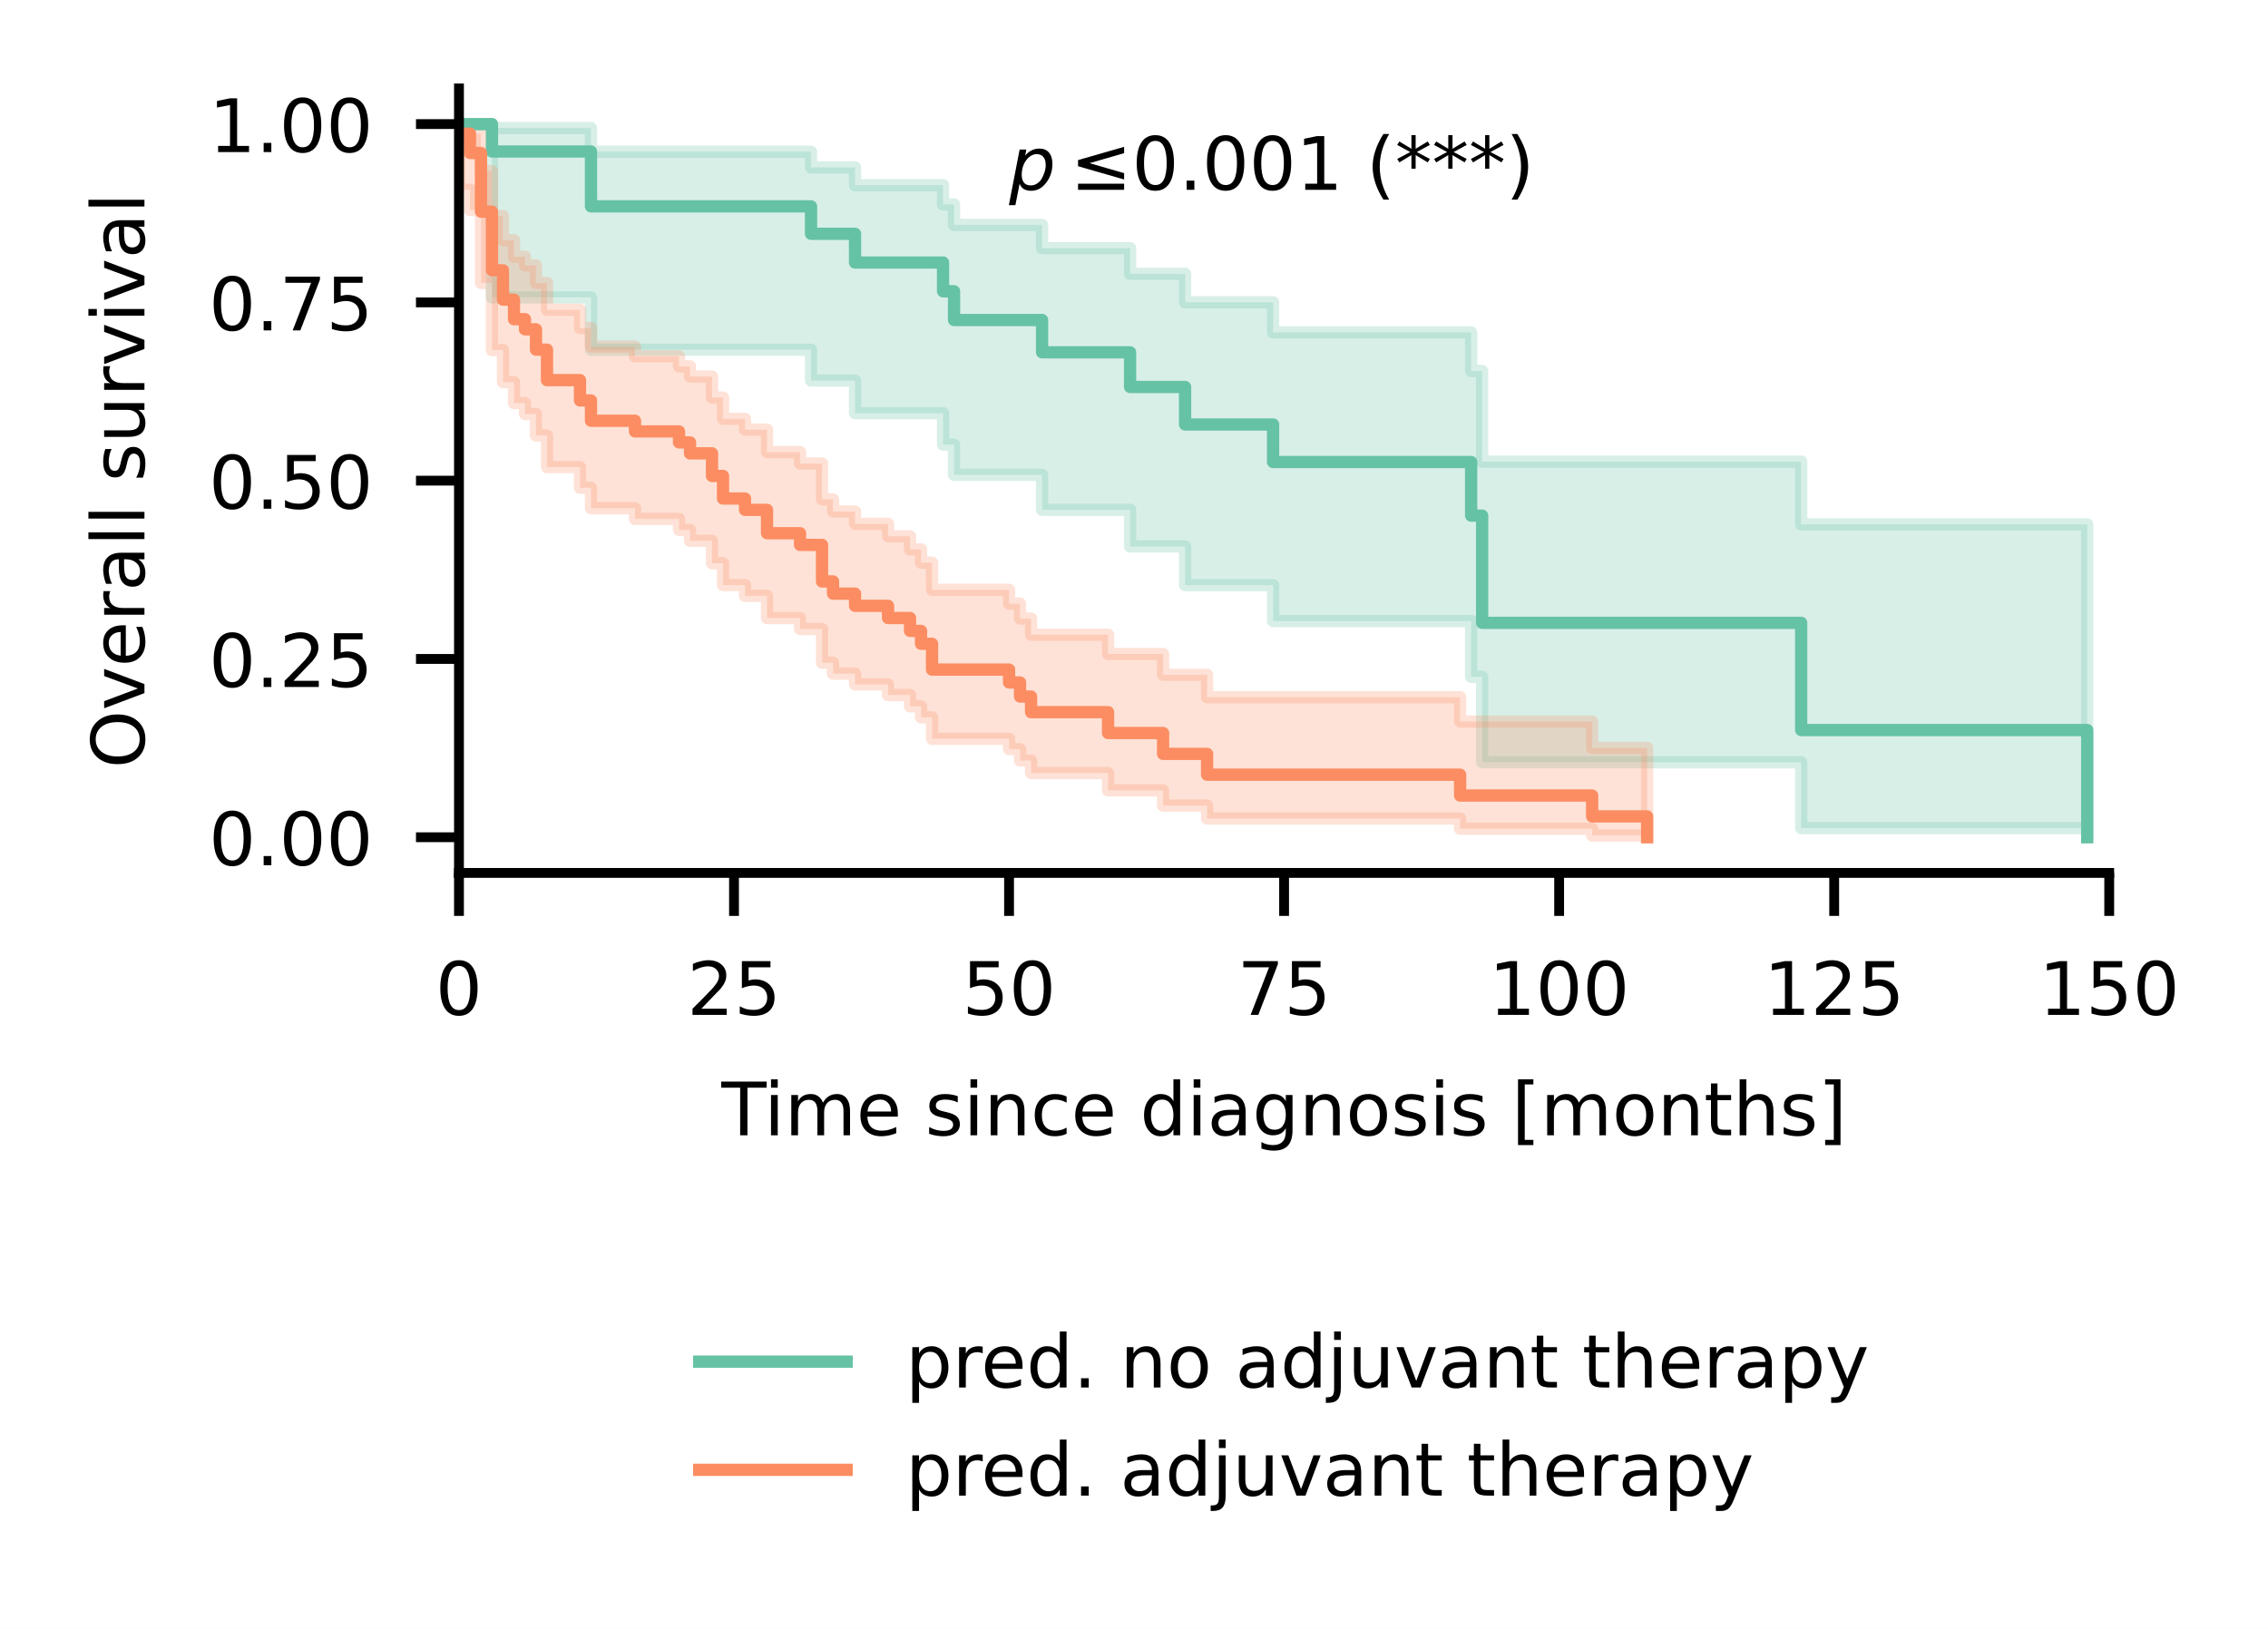
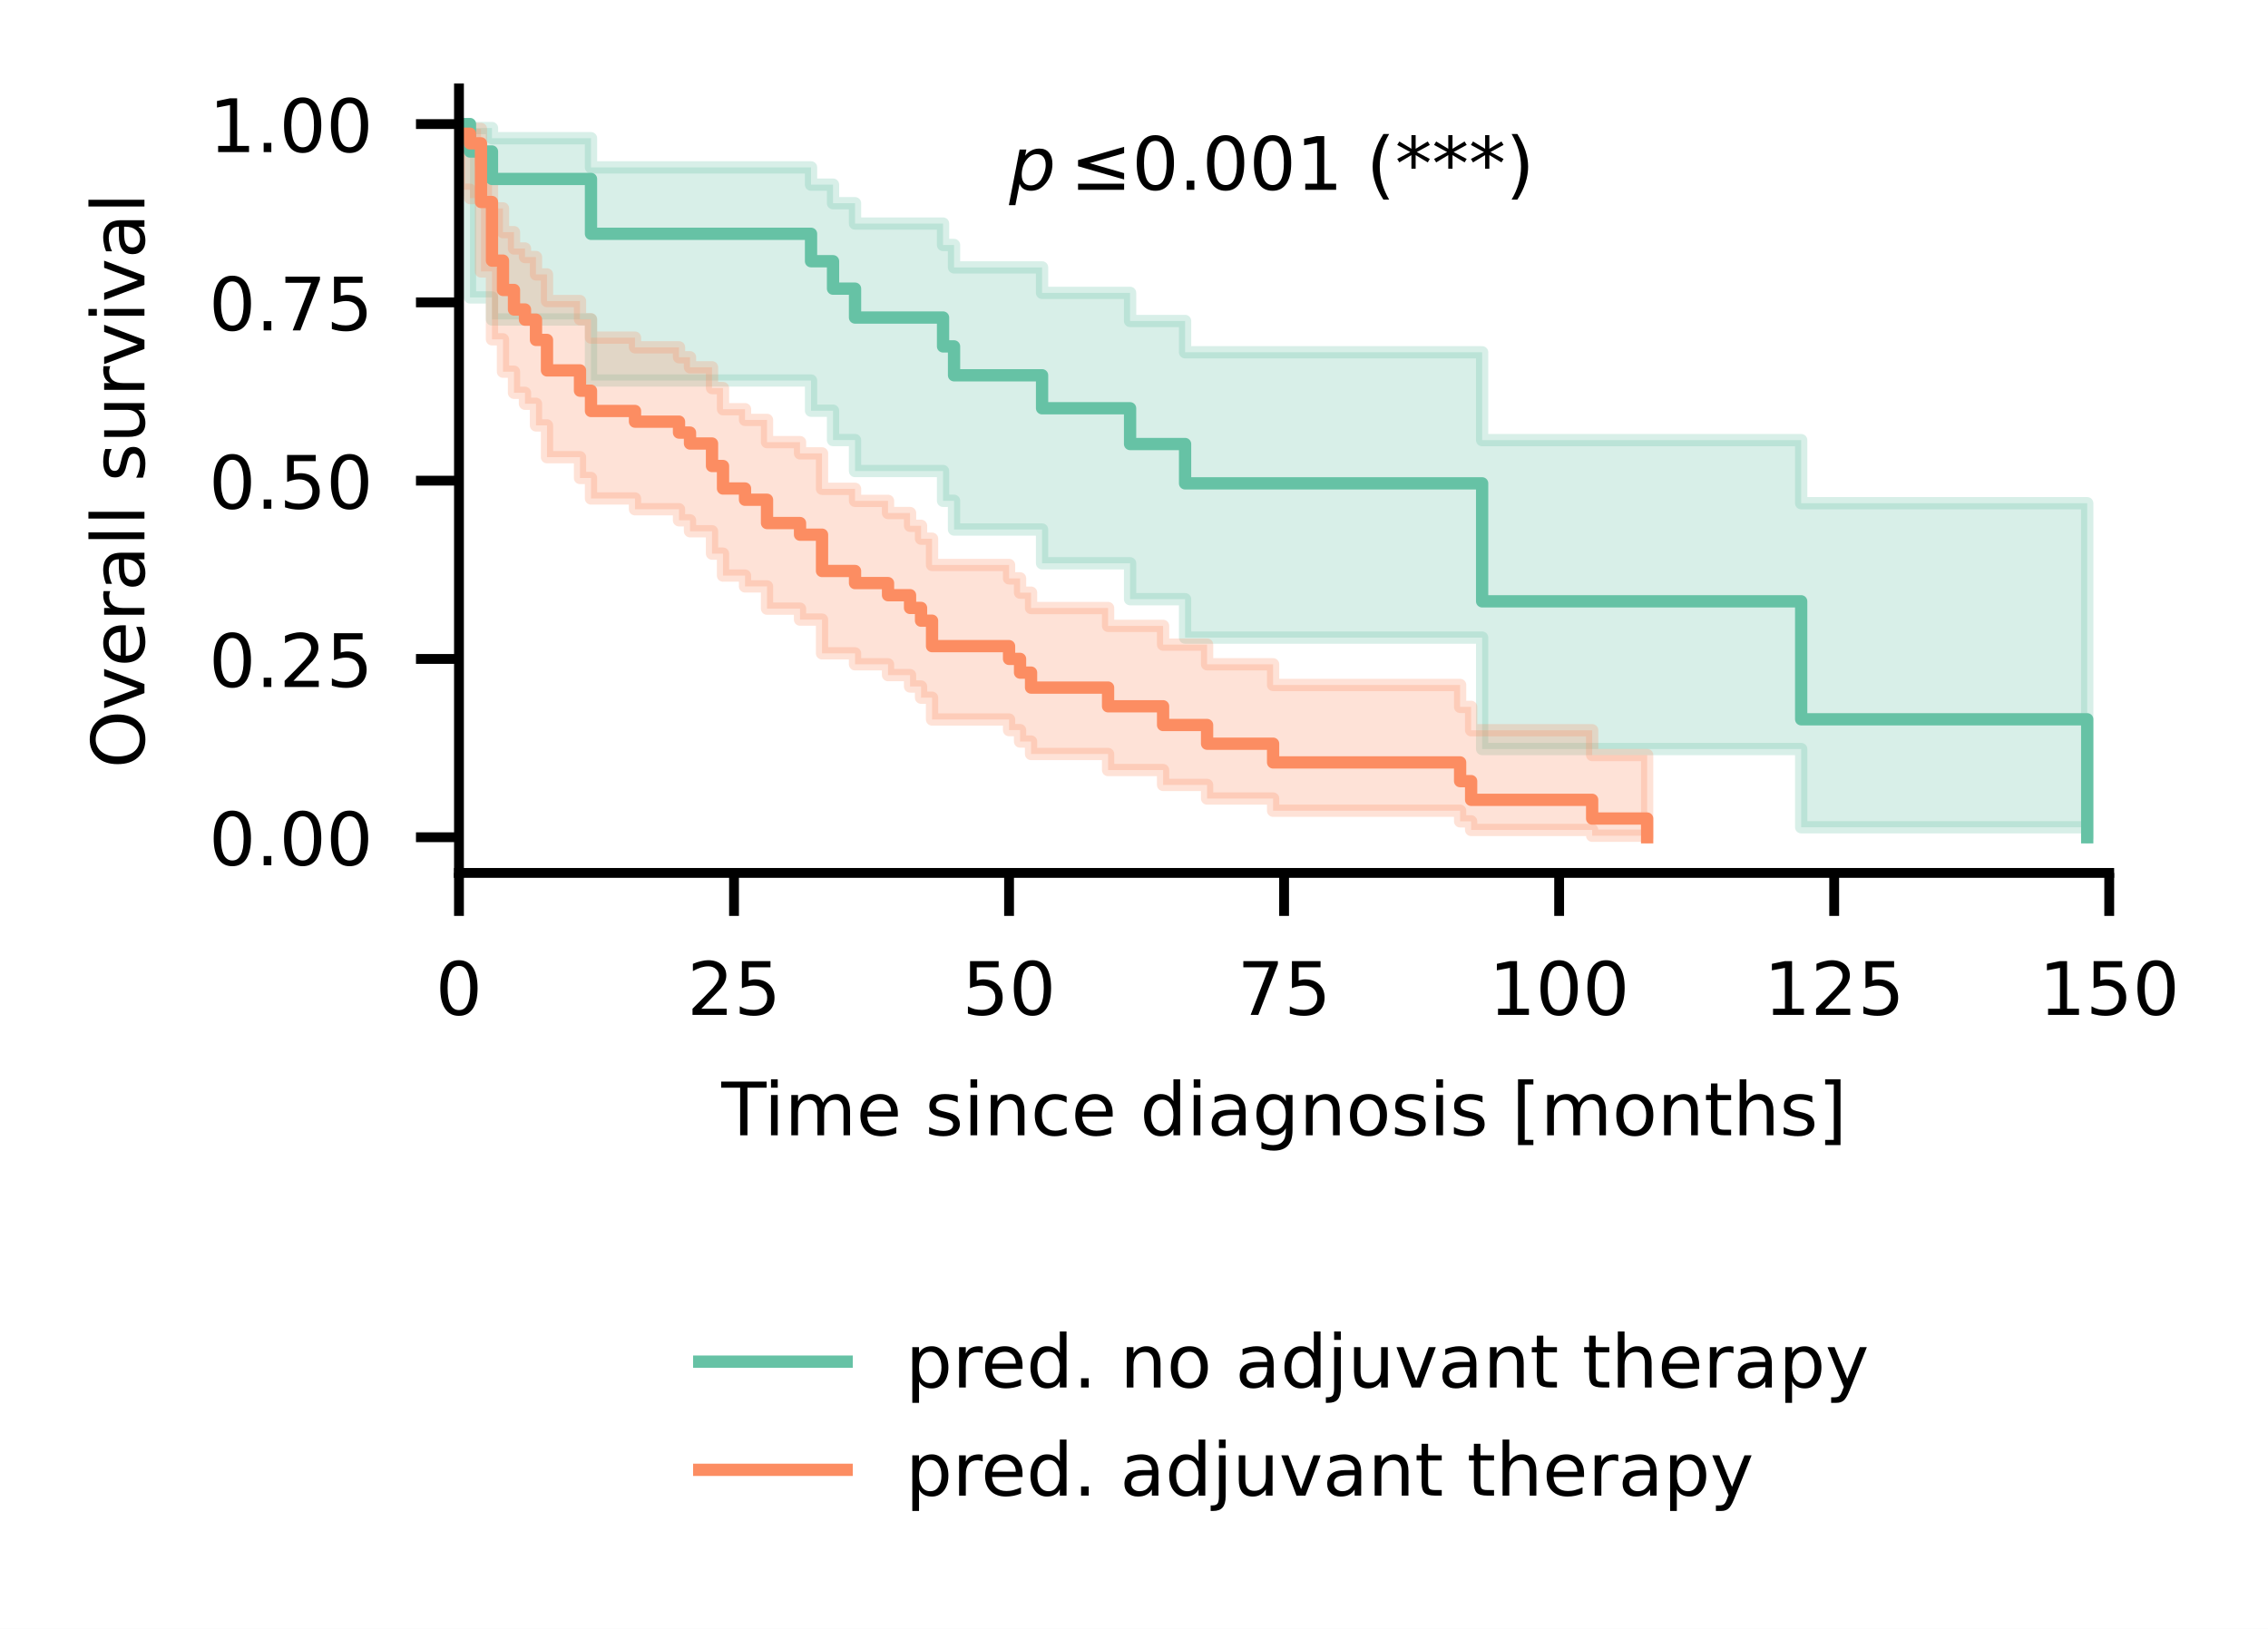
<svg xmlns="http://www.w3.org/2000/svg" xmlns:xlink="http://www.w3.org/1999/xlink" width="184.643pt" height="132.634pt" viewBox="0 0 184.643 132.634" version="1.1">
  <defs>
    <style type="text/css">*{stroke-linejoin: round; stroke-linecap: butt}</style>
  </defs>
  <g id="figure_1">
    <g id="patch_1">
      <path d="M 0 132.634  L 184.643 132.634  L 184.643 0  L 0 0  z " style="fill: #ffffff" />
    </g>
    <g id="axes_1">
      <g id="patch_2">
        <path d="M 37.366 71.08  L 171.716 71.08  L 171.716 7.2  L 37.366 7.2  z " style="fill: #ffffff" />
      </g>
      <g id="PolyCollection_1">
        <defs>
-           <path id="m05649c7b66" d="M 37.366 -122.53  L 37.366 -122.53  L 40.053 -122.53  L 40.053 -108.415  L 48.114 -108.415  L 48.114 -104.155  L 66.028 -104.155  L 66.028 -101.649  L 68.715 -101.649  L 68.715 -101.649  L 69.61 -101.649  L 69.61 -98.985  L 76.776 -98.985  L 76.776 -96.429  L 77.671 -96.429  L 77.671 -93.967  L 79.463 -93.967  L 79.463 -93.967  L 84.837 -93.967  L 84.837 -91.119  L 91.106 -91.119  L 91.106 -91.119  L 92.002 -91.119  L 92.002 -88.134  L 92.898 -88.134  L 92.898 -88.134  L 96.48 -88.134  L 96.48 -84.983  L 103.646 -84.983  L 103.646 -82.06  L 104.541 -82.06  L 104.541 -82.06  L 105.437 -82.06  L 105.437 -82.06  L 106.333 -82.06  L 106.333 -82.06  L 119.768 -82.06  L 119.768 -77.52  L 120.663 -77.52  L 120.663 -70.563  L 125.142 -70.563  L 125.142 -70.563  L 127.829 -70.563  L 127.829 -70.563  L 146.638 -70.563  L 146.638 -65.201  L 169.925 -65.201  L 169.925 -64.457  L 169.925 -64.457  L 169.925 -64.457  L 169.925 -89.934  L 146.638 -89.934  L 146.638 -95.043  L 127.829 -95.043  L 127.829 -95.043  L 125.142 -95.043  L 125.142 -95.043  L 120.663 -95.043  L 120.663 -102.422  L 119.768 -102.422  L 119.768 -105.566  L 106.333 -105.566  L 106.333 -105.566  L 105.437 -105.566  L 105.437 -105.566  L 104.541 -105.566  L 104.541 -105.566  L 103.646 -105.566  L 103.646 -108.018  L 96.48 -108.018  L 96.48 -110.336  L 92.898 -110.336  L 92.898 -110.336  L 92.002 -110.336  L 92.002 -112.426  L 91.106 -112.426  L 91.106 -112.426  L 84.837 -112.426  L 84.837 -114.321  L 79.463 -114.321  L 79.463 -114.321  L 77.671 -114.321  L 77.671 -115.986  L 76.776 -115.986  L 76.776 -117.553  L 69.61 -117.553  L 69.61 -119.005  L 68.715 -119.005  L 68.715 -119.005  L 66.028 -119.005  L 66.028 -120.28  L 48.114 -120.28  L 48.114 -122.21  L 40.053 -122.21  L 40.053 -122.53  L 37.366 -122.53  z " style="stroke: #66c2a5; stroke-opacity: 0.25" />
+           <path id="m0309ada815" d="M 37.366 -122.53  L 37.366 -122.53  L 38.262 -122.53  L 38.262 -108.415  L 40.053 -108.415  L 40.053 -106.62  L 48.114 -106.62  L 48.114 -101.649  L 66.028 -101.649  L 66.028 -99.191  L 67.819 -99.191  L 67.819 -96.799  L 68.715 -96.799  L 68.715 -96.799  L 69.61 -96.799  L 69.61 -94.279  L 76.776 -94.279  L 76.776 -91.855  L 77.671 -91.855  L 77.671 -89.516  L 79.463 -89.516  L 79.463 -89.516  L 84.837 -89.516  L 84.837 -86.766  L 91.106 -86.766  L 91.106 -86.766  L 92.002 -86.766  L 92.002 -83.844  L 92.898 -83.844  L 92.898 -83.844  L 96.48 -83.844  L 96.48 -80.714  L 104.541 -80.714  L 104.541 -80.714  L 105.437 -80.714  L 105.437 -80.714  L 106.333 -80.714  L 106.333 -80.714  L 120.663 -80.714  L 120.663 -71.641  L 125.142 -71.641  L 125.142 -71.641  L 127.829 -71.641  L 127.829 -71.641  L 146.638 -71.641  L 146.638 -65.271  L 169.925 -65.271  L 169.925 -64.457  L 169.925 -64.457  L 169.925 -64.457  L 169.925 -91.658  L 146.638 -91.658  L 146.638 -96.794  L 127.829 -96.794  L 127.829 -96.794  L 125.142 -96.794  L 125.142 -96.794  L 120.663 -96.794  L 120.663 -103.949  L 106.333 -103.949  L 106.333 -103.949  L 105.437 -103.949  L 105.437 -103.949  L 104.541 -103.949  L 104.541 -103.949  L 96.48 -103.949  L 96.48 -106.498  L 92.898 -106.498  L 92.898 -106.498  L 92.002 -106.498  L 92.002 -108.785  L 91.106 -108.785  L 91.106 -108.785  L 84.837 -108.785  L 84.837 -110.86  L 79.463 -110.86  L 79.463 -110.86  L 77.671 -110.86  L 77.671 -112.684  L 76.776 -112.684  L 76.776 -114.429  L 69.61 -114.429  L 69.61 -116.087  L 68.715 -116.087  L 68.715 -116.087  L 67.819 -116.087  L 67.819 -117.598  L 66.028 -117.598  L 66.028 -119.005  L 48.114 -119.005  L 48.114 -121.38  L 40.053 -121.38  L 40.053 -122.21  L 38.262 -122.21  L 38.262 -122.53  L 37.366 -122.53  z " style="stroke: #66c2a5; stroke-opacity: 0.25" />
        </defs>
-         <g clip-path="url(#p539ca5c301)">
-           <use xlink:href="#m05649c7b66" x="0" y="132.634" style="fill: #66c2a5; fill-opacity: 0.25; stroke: #66c2a5; stroke-opacity: 0.25" />
+         <g clip-path="url(#p76ba835ddf)">
+           <use xlink:href="#m0309ada815" x="0" y="132.634" style="fill: #66c2a5; fill-opacity: 0.25; stroke: #66c2a5; stroke-opacity: 0.25" />
        </g>
      </g>
      <g id="PolyCollection_2">
        <defs>
-           <path id="maec0f43ffb" d="M 37.366 -122.419  L 37.366 -117.183  L 38.262 -117.183  L 38.262 -115.536  L 39.158 -115.536  L 39.158 -109.598  L 40.053 -109.598  L 40.053 -104.129  L 40.949 -104.129  L 40.949 -101.516  L 41.845 -101.516  L 41.845 -99.809  L 42.74 -99.809  L 42.74 -98.922  L 43.636 -98.922  L 43.636 -97.171  L 44.532 -97.171  L 44.532 -94.598  L 47.219 -94.598  L 47.219 -92.914  L 48.114 -92.914  L 48.114 -91.254  L 49.906 -91.254  L 49.906 -91.254  L 51.697 -91.254  L 51.697 -90.38  L 53.488 -90.38  L 53.488 -90.38  L 55.28 -90.38  L 55.28 -89.483  L 56.175 -89.483  L 56.175 -88.594  L 57.071 -88.594  L 57.071 -88.594  L 57.967 -88.594  L 57.967 -86.776  L 58.862 -86.776  L 58.862 -84.993  L 60.654 -84.993  L 60.654 -84.114  L 61.549 -84.114  L 61.549 -84.114  L 62.445 -84.114  L 62.445 -82.305  L 65.132 -82.305  L 65.132 -81.415  L 66.923 -81.415  L 66.923 -78.671  L 67.819 -78.671  L 67.819 -77.781  L 69.61 -77.781  L 69.61 -76.903  L 72.297 -76.903  L 72.297 -76.038  L 73.193 -76.038  L 73.193 -76.038  L 74.089 -76.038  L 74.089 -75.121  L 74.984 -75.121  L 74.984 -74.221  L 75.88 -74.221  L 75.88 -72.475  L 82.15 -72.475  L 82.15 -71.63  L 83.045 -71.63  L 83.045 -70.708  L 83.941 -70.708  L 83.941 -69.687  L 90.211 -69.687  L 90.211 -68.275  L 94.689 -68.275  L 94.689 -67.036  L 98.272 -67.036  L 98.272 -65.983  L 118.872 -65.983  L 118.872 -65.148  L 129.62 -65.148  L 129.62 -64.6  L 134.098 -64.6  L 134.098 -64.457  L 134.098 -64.457  L 134.098 -64.457  L 134.098 -71.734  L 129.62 -71.734  L 129.62 -73.876  L 118.872 -73.876  L 118.872 -75.86  L 98.272 -75.86  L 98.272 -77.688  L 94.689 -77.688  L 94.689 -79.381  L 90.211 -79.381  L 90.211 -80.948  L 83.941 -80.948  L 83.941 -82.268  L 83.045 -82.268  L 83.045 -83.48  L 82.15 -83.48  L 82.15 -84.607  L 75.88 -84.607  L 75.88 -86.814  L 74.984 -86.814  L 74.984 -87.896  L 74.089 -87.896  L 74.089 -88.963  L 73.193 -88.963  L 73.193 -88.963  L 72.297 -88.963  L 72.297 -89.977  L 69.61 -89.977  L 69.61 -90.98  L 67.819 -90.98  L 67.819 -91.974  L 66.923 -91.974  L 66.923 -94.894  L 65.132 -94.894  L 65.132 -95.821  L 62.445 -95.821  L 62.445 -97.649  L 61.549 -97.649  L 61.549 -97.649  L 60.654 -97.649  L 60.654 -98.528  L 58.862 -98.528  L 58.862 -100.264  L 57.967 -100.264  L 57.967 -101.972  L 57.071 -101.972  L 57.071 -101.972  L 56.175 -101.972  L 56.175 -102.796  L 55.28 -102.796  L 55.28 -103.614  L 53.488 -103.614  L 53.488 -103.614  L 51.697 -103.614  L 51.697 -104.409  L 49.906 -104.409  L 49.906 -104.409  L 48.114 -104.409  L 48.114 -105.921  L 47.219 -105.921  L 47.219 -107.41  L 44.532 -107.41  L 44.532 -109.599  L 43.636 -109.599  L 43.636 -111.026  L 42.74 -111.026  L 42.74 -111.729  L 41.845 -111.729  L 41.845 -113.074  L 40.949 -113.074  L 40.949 -115.037  L 40.053 -115.037  L 40.053 -118.706  L 39.158 -118.706  L 39.158 -121.76  L 38.262 -121.76  L 38.262 -122.419  L 37.366 -122.419  z " style="stroke: #fc8d62; stroke-opacity: 0.25" />
+           <path id="m82fb8ddebc" d="M 37.366 -122.419  L 37.366 -117.183  L 38.262 -117.183  L 38.262 -116.504  L 39.158 -116.504  L 39.158 -110.531  L 40.053 -110.531  L 40.053 -105.003  L 40.949 -105.003  L 40.949 -102.368  L 41.845 -102.368  L 41.845 -100.648  L 42.74 -100.648  L 42.74 -99.756  L 43.636 -99.756  L 43.636 -97.994  L 44.532 -97.994  L 44.532 -95.406  L 47.219 -95.406  L 47.219 -93.713  L 48.114 -93.713  L 48.114 -92.044  L 49.906 -92.044  L 49.906 -92.044  L 51.697 -92.044  L 51.697 -91.167  L 53.488 -91.167  L 53.488 -91.167  L 55.28 -91.167  L 55.28 -90.267  L 56.175 -90.267  L 56.175 -89.375  L 57.071 -89.375  L 57.071 -89.375  L 57.967 -89.375  L 57.967 -87.553  L 58.862 -87.553  L 58.862 -85.765  L 60.654 -85.765  L 60.654 -84.884  L 61.549 -84.884  L 61.549 -84.884  L 62.445 -84.884  L 62.445 -83.072  L 65.132 -83.072  L 65.132 -82.18  L 66.923 -82.18  L 66.923 -79.434  L 69.61 -79.434  L 69.61 -78.542  L 72.297 -78.542  L 72.297 -77.661  L 73.193 -77.661  L 73.193 -77.661  L 74.089 -77.661  L 74.089 -76.734  L 74.984 -76.734  L 74.984 -75.822  L 75.88 -75.822  L 75.88 -74.046  L 82.15 -74.046  L 82.15 -73.182  L 83.045 -73.182  L 83.045 -72.251  L 83.941 -72.251  L 83.941 -71.237  L 90.211 -71.237  L 90.211 -69.93  L 94.689 -69.93  L 94.689 -68.72  L 98.272 -68.72  L 98.272 -67.612  L 103.646 -67.612  L 103.646 -66.617  L 118.872 -66.617  L 118.872 -65.753  L 119.768 -65.753  L 119.768 -65.053  L 129.62 -65.053  L 129.62 -64.583  L 134.098 -64.583  L 134.098 -64.457  L 134.098 -64.457  L 134.098 -64.457  L 134.098 -71.151  L 129.62 -71.151  L 129.62 -73.171  L 119.768 -73.171  L 119.768 -75.073  L 118.872 -75.073  L 118.872 -76.857  L 103.646 -76.857  L 103.646 -78.542  L 98.272 -78.542  L 98.272 -80.144  L 94.689 -80.144  L 94.689 -81.669  L 90.211 -81.669  L 90.211 -83.124  L 83.941 -83.124  L 83.941 -84.375  L 83.045 -84.375  L 83.045 -85.538  L 82.15 -85.538  L 82.15 -86.629  L 75.88 -86.629  L 75.88 -88.769  L 74.984 -88.769  L 74.984 -89.82  L 74.089 -89.82  L 74.089 -90.859  L 73.193 -90.859  L 73.193 -90.859  L 72.297 -90.859  L 72.297 -91.849  L 69.61 -91.849  L 69.61 -92.83  L 66.923 -92.83  L 66.923 -95.716  L 65.132 -95.716  L 65.132 -96.633  L 62.445 -96.633  L 62.445 -98.442  L 61.549 -98.442  L 61.549 -98.442  L 60.654 -98.442  L 60.654 -99.313  L 58.862 -99.313  L 58.862 -101.033  L 57.967 -101.033  L 57.967 -102.725  L 57.071 -102.725  L 57.071 -102.725  L 56.175 -102.725  L 56.175 -103.543  L 55.28 -103.543  L 55.28 -104.353  L 53.488 -104.353  L 53.488 -104.353  L 51.697 -104.353  L 51.697 -105.141  L 49.906 -105.141  L 49.906 -105.141  L 48.114 -105.141  L 48.114 -106.642  L 47.219 -106.642  L 47.219 -108.119  L 44.532 -108.119  L 44.532 -110.289  L 43.636 -110.289  L 43.636 -111.703  L 42.74 -111.703  L 42.74 -112.399  L 41.845 -112.399  L 41.845 -113.73  L 40.949 -113.73  L 40.949 -115.668  L 40.053 -115.668  L 40.053 -119.267  L 39.158 -119.267  L 39.158 -122.134  L 38.262 -122.134  L 38.262 -122.419  L 37.366 -122.419  z " style="stroke: #fc8d62; stroke-opacity: 0.25" />
        </defs>
-         <g clip-path="url(#p539ca5c301)">
-           <use xlink:href="#maec0f43ffb" x="0" y="132.634" style="fill: #fc8d62; fill-opacity: 0.25; stroke: #fc8d62; stroke-opacity: 0.25" />
+         <g clip-path="url(#p76ba835ddf)">
+           <use xlink:href="#m82fb8ddebc" x="0" y="132.634" style="fill: #fc8d62; fill-opacity: 0.25; stroke: #fc8d62; stroke-opacity: 0.25" />
        </g>
      </g>
      <g id="matplotlib.axis_1">
        <g id="xtick_1">
          <g id="line2d_1">
            <defs>
-               <path id="m38947fc2c9" d="M 0 0  L 0 3.5  " style="stroke: #000000; stroke-width: 0.8" />
+               <path id="m93100d044c" d="M 0 0  L 0 3.5  " style="stroke: #000000; stroke-width: 0.8" />
            </defs>
            <g>
-               <use xlink:href="#m38947fc2c9" x="37.366" y="71.08" style="stroke: #000000; stroke-width: 0.8" />
+               <use xlink:href="#m93100d044c" x="37.366" y="71.08" style="stroke: #000000; stroke-width: 0.8" />
            </g>
          </g>
          <g id="text_1">
            <text style="font: 6px 'DejaVu Sans', 'Bitstream Vera Sans', 'Computer Modern Sans Serif', 'Lucida Grande', 'Verdana', 'Geneva', 'Lucid', 'Arial', 'Helvetica', 'Avant Garde', sans-serif; text-anchor: middle" x="37.366" y="82.639" transform="rotate(-0 37.36625 82.63906)">0</text>
          </g>
        </g>
        <g id="xtick_2">
          <g id="line2d_2">
            <g>
-               <use xlink:href="#m38947fc2c9" x="59.758" y="71.08" style="stroke: #000000; stroke-width: 0.8" />
+               <use xlink:href="#m93100d044c" x="59.758" y="71.08" style="stroke: #000000; stroke-width: 0.8" />
            </g>
          </g>
          <g id="text_2">
            <text style="font: 6px 'DejaVu Sans', 'Bitstream Vera Sans', 'Computer Modern Sans Serif', 'Lucida Grande', 'Verdana', 'Geneva', 'Lucid', 'Arial', 'Helvetica', 'Avant Garde', sans-serif; text-anchor: middle" x="59.758" y="82.639" transform="rotate(-0 59.75792 82.63906)">25</text>
          </g>
        </g>
        <g id="xtick_3">
          <g id="line2d_3">
            <g>
-               <use xlink:href="#m38947fc2c9" x="82.15" y="71.08" style="stroke: #000000; stroke-width: 0.8" />
+               <use xlink:href="#m93100d044c" x="82.15" y="71.08" style="stroke: #000000; stroke-width: 0.8" />
            </g>
          </g>
          <g id="text_3">
            <text style="font: 6px 'DejaVu Sans', 'Bitstream Vera Sans', 'Computer Modern Sans Serif', 'Lucida Grande', 'Verdana', 'Geneva', 'Lucid', 'Arial', 'Helvetica', 'Avant Garde', sans-serif; text-anchor: middle" x="82.15" y="82.639" transform="rotate(-0 82.14958 82.63906)">50</text>
          </g>
        </g>
        <g id="xtick_4">
          <g id="line2d_4">
            <g>
-               <use xlink:href="#m38947fc2c9" x="104.541" y="71.08" style="stroke: #000000; stroke-width: 0.8" />
+               <use xlink:href="#m93100d044c" x="104.541" y="71.08" style="stroke: #000000; stroke-width: 0.8" />
            </g>
          </g>
          <g id="text_4">
            <text style="font: 6px 'DejaVu Sans', 'Bitstream Vera Sans', 'Computer Modern Sans Serif', 'Lucida Grande', 'Verdana', 'Geneva', 'Lucid', 'Arial', 'Helvetica', 'Avant Garde', sans-serif; text-anchor: middle" x="104.541" y="82.639" transform="rotate(-0 104.5413 82.63906)">75</text>
          </g>
        </g>
        <g id="xtick_5">
          <g id="line2d_5">
            <g>
-               <use xlink:href="#m38947fc2c9" x="126.933" y="71.08" style="stroke: #000000; stroke-width: 0.8" />
+               <use xlink:href="#m93100d044c" x="126.933" y="71.08" style="stroke: #000000; stroke-width: 0.8" />
            </g>
          </g>
          <g id="text_5">
            <text style="font: 6px 'DejaVu Sans', 'Bitstream Vera Sans', 'Computer Modern Sans Serif', 'Lucida Grande', 'Verdana', 'Geneva', 'Lucid', 'Arial', 'Helvetica', 'Avant Garde', sans-serif; text-anchor: middle" x="126.933" y="82.639" transform="rotate(-0 126.9329 82.63906)">100</text>
          </g>
        </g>
        <g id="xtick_6">
          <g id="line2d_6">
            <g>
-               <use xlink:href="#m38947fc2c9" x="149.325" y="71.08" style="stroke: #000000; stroke-width: 0.8" />
+               <use xlink:href="#m93100d044c" x="149.325" y="71.08" style="stroke: #000000; stroke-width: 0.8" />
            </g>
          </g>
          <g id="text_6">
            <text style="font: 6px 'DejaVu Sans', 'Bitstream Vera Sans', 'Computer Modern Sans Serif', 'Lucida Grande', 'Verdana', 'Geneva', 'Lucid', 'Arial', 'Helvetica', 'Avant Garde', sans-serif; text-anchor: middle" x="149.325" y="82.639" transform="rotate(-0 149.3246 82.63906)">125</text>
          </g>
        </g>
        <g id="xtick_7">
          <g id="line2d_7">
            <g>
-               <use xlink:href="#m38947fc2c9" x="171.716" y="71.08" style="stroke: #000000; stroke-width: 0.8" />
+               <use xlink:href="#m93100d044c" x="171.716" y="71.08" style="stroke: #000000; stroke-width: 0.8" />
            </g>
          </g>
          <g id="text_7">
            <text style="font: 6px 'DejaVu Sans', 'Bitstream Vera Sans', 'Computer Modern Sans Serif', 'Lucida Grande', 'Verdana', 'Geneva', 'Lucid', 'Arial', 'Helvetica', 'Avant Garde', sans-serif; text-anchor: middle" x="171.716" y="82.639" transform="rotate(-0 171.7163 82.63906)">150</text>
          </g>
        </g>
        <g id="text_8">
          <text style="font: 6px 'DejaVu Sans', 'Bitstream Vera Sans', 'Computer Modern Sans Serif', 'Lucida Grande', 'Verdana', 'Geneva', 'Lucid', 'Arial', 'Helvetica', 'Avant Garde', sans-serif; text-anchor: middle" x="104.541" y="92.446" transform="rotate(-0 104.5413 92.44594)">Time since diagnosis [months]</text>
        </g>
      </g>
      <g id="matplotlib.axis_2">
        <g id="ytick_1">
          <g id="line2d_8">
            <defs>
-               <path id="ma4e5386d10" d="M 0 0  L -3.5 0  " style="stroke: #000000; stroke-width: 0.8" />
+               <path id="m34947904fa" d="M 0 0  L -3.5 0  " style="stroke: #000000; stroke-width: 0.8" />
            </defs>
            <g>
-               <use xlink:href="#ma4e5386d10" x="37.366" y="68.176" style="stroke: #000000; stroke-width: 0.8" />
+               <use xlink:href="#m34947904fa" x="37.366" y="68.176" style="stroke: #000000; stroke-width: 0.8" />
            </g>
          </g>
          <g id="text_9">
            <text style="font: 6px 'DejaVu Sans', 'Bitstream Vera Sans', 'Computer Modern Sans Serif', 'Lucida Grande', 'Verdana', 'Geneva', 'Lucid', 'Arial', 'Helvetica', 'Avant Garde', sans-serif; text-anchor: end" x="30.366" y="70.456" transform="rotate(-0 30.36625 70.45589)">0.00</text>
          </g>
        </g>
        <g id="ytick_2">
          <g id="line2d_9">
            <g>
-               <use xlink:href="#ma4e5386d10" x="37.366" y="53.658" style="stroke: #000000; stroke-width: 0.8" />
+               <use xlink:href="#m34947904fa" x="37.366" y="53.658" style="stroke: #000000; stroke-width: 0.8" />
            </g>
          </g>
          <g id="text_10">
            <text style="font: 6px 'DejaVu Sans', 'Bitstream Vera Sans', 'Computer Modern Sans Serif', 'Lucida Grande', 'Verdana', 'Geneva', 'Lucid', 'Arial', 'Helvetica', 'Avant Garde', sans-serif; text-anchor: end" x="30.366" y="55.938" transform="rotate(-0 30.36625 55.93771)">0.25</text>
          </g>
        </g>
        <g id="ytick_3">
          <g id="line2d_10">
            <g>
-               <use xlink:href="#ma4e5386d10" x="37.366" y="39.14" style="stroke: #000000; stroke-width: 0.8" />
+               <use xlink:href="#m34947904fa" x="37.366" y="39.14" style="stroke: #000000; stroke-width: 0.8" />
            </g>
          </g>
          <g id="text_11">
            <text style="font: 6px 'DejaVu Sans', 'Bitstream Vera Sans', 'Computer Modern Sans Serif', 'Lucida Grande', 'Verdana', 'Geneva', 'Lucid', 'Arial', 'Helvetica', 'Avant Garde', sans-serif; text-anchor: end" x="30.366" y="41.42" transform="rotate(-0 30.36625 41.41953)">0.50</text>
          </g>
        </g>
        <g id="ytick_4">
          <g id="line2d_11">
            <g>
-               <use xlink:href="#ma4e5386d10" x="37.366" y="24.622" style="stroke: #000000; stroke-width: 0.8" />
+               <use xlink:href="#m34947904fa" x="37.366" y="24.622" style="stroke: #000000; stroke-width: 0.8" />
            </g>
          </g>
          <g id="text_12">
            <text style="font: 6px 'DejaVu Sans', 'Bitstream Vera Sans', 'Computer Modern Sans Serif', 'Lucida Grande', 'Verdana', 'Geneva', 'Lucid', 'Arial', 'Helvetica', 'Avant Garde', sans-serif; text-anchor: end" x="30.366" y="26.901" transform="rotate(-0 30.36625 26.90135)">0.75</text>
          </g>
        </g>
        <g id="ytick_5">
          <g id="line2d_12">
            <g>
-               <use xlink:href="#ma4e5386d10" x="37.366" y="10.104" style="stroke: #000000; stroke-width: 0.8" />
+               <use xlink:href="#m34947904fa" x="37.366" y="10.104" style="stroke: #000000; stroke-width: 0.8" />
            </g>
          </g>
          <g id="text_13">
            <text style="font: 6px 'DejaVu Sans', 'Bitstream Vera Sans', 'Computer Modern Sans Serif', 'Lucida Grande', 'Verdana', 'Geneva', 'Lucid', 'Arial', 'Helvetica', 'Avant Garde', sans-serif; text-anchor: end" x="30.366" y="12.383" transform="rotate(-0 30.36625 12.38317)">1.00</text>
          </g>
        </g>
        <g id="text_14">
          <text style="font: 6px 'DejaVu Sans', 'Bitstream Vera Sans', 'Computer Modern Sans Serif', 'Lucida Grande', 'Verdana', 'Geneva', 'Lucid', 'Arial', 'Helvetica', 'Avant Garde', sans-serif; text-anchor: middle" x="11.759" y="39.14" transform="rotate(-90 11.75906 39.14)">Overall survival</text>
        </g>
      </g>
      <g id="line2d_13">
-         <path d="M 37.366 10.104  L 40.053 10.104  L 40.053 12.337  L 48.114 12.337  L 48.114 16.804  L 66.028 16.804  L 66.028 19.038  L 68.715 19.038  L 68.715 19.038  L 69.61 19.038  L 69.61 21.378  L 76.776 21.378  L 76.776 23.718  L 77.671 23.718  L 77.671 26.058  L 79.463 26.058  L 79.463 26.058  L 84.837 26.058  L 84.837 28.69  L 91.106 28.69  L 91.106 28.69  L 92.002 28.69  L 92.002 31.511  L 92.898 31.511  L 92.898 31.511  L 96.48 31.511  L 96.48 34.566  L 103.646 34.566  L 103.646 37.622  L 104.541 37.622  L 104.541 37.622  L 105.437 37.622  L 105.437 37.622  L 106.333 37.622  L 106.333 37.622  L 119.768 37.622  L 119.768 41.986  L 120.663 41.986  L 120.663 50.716  L 125.142 50.716  L 125.142 50.716  L 127.829 50.716  L 127.829 50.716  L 146.638 50.716  L 146.638 59.446  L 169.925 59.446  L 169.925 68.176  " clip-path="url(#p539ca5c301)" style="fill: none; stroke: #66c2a5; stroke-linecap: square" />
+         <path d="M 37.366 10.104  L 38.262 10.104  L 38.262 12.337  L 40.053 12.337  L 40.053 14.571  L 48.114 14.571  L 48.114 19.038  L 66.028 19.038  L 66.028 21.271  L 67.819 21.271  L 67.819 23.505  L 68.715 23.505  L 68.715 23.505  L 69.61 23.505  L 69.61 25.856  L 76.776 25.856  L 76.776 28.207  L 77.671 28.207  L 77.671 30.558  L 79.463 30.558  L 79.463 30.558  L 84.837 30.558  L 84.837 33.245  L 91.106 33.245  L 91.106 33.245  L 92.002 33.245  L 92.002 36.156  L 92.898 36.156  L 92.898 36.156  L 96.48 36.156  L 96.48 39.358  L 104.541 39.358  L 104.541 39.358  L 105.437 39.358  L 105.437 39.358  L 106.333 39.358  L 106.333 39.358  L 120.663 39.358  L 120.663 48.964  L 125.142 48.964  L 125.142 48.964  L 127.829 48.964  L 127.829 48.964  L 146.638 48.964  L 146.638 58.57  L 169.925 58.57  L 169.925 68.176  " clip-path="url(#p76ba835ddf)" style="fill: none; stroke: #66c2a5; stroke-linecap: square" />
      </g>
      <g id="line2d_14">
-         <path d="M 37.366 10.888  L 38.262 10.888  L 38.262 12.458  L 39.158 12.458  L 39.158 17.234  L 40.053 17.234  L 40.053 22.01  L 40.949 22.01  L 40.949 24.398  L 41.845 24.398  L 41.845 25.99  L 42.74 25.99  L 42.74 26.817  L 43.636 26.817  L 43.636 28.471  L 44.532 28.471  L 44.532 30.953  L 47.219 30.953  L 47.219 32.607  L 48.114 32.607  L 48.114 34.261  L 49.906 34.261  L 49.906 34.261  L 51.697 34.261  L 51.697 35.131  L 53.488 35.131  L 53.488 35.131  L 55.28 35.131  L 55.28 36.024  L 56.175 36.024  L 56.175 36.917  L 57.071 36.917  L 57.071 36.917  L 57.967 36.917  L 57.967 38.756  L 58.862 38.756  L 58.862 40.595  L 60.654 40.595  L 60.654 41.514  L 61.549 41.514  L 61.549 41.514  L 62.445 41.514  L 62.445 43.419  L 65.132 43.419  L 65.132 44.371  L 66.923 44.371  L 66.923 47.347  L 67.819 47.347  L 67.819 48.338  L 69.61 48.338  L 69.61 49.33  L 72.297 49.33  L 72.297 50.322  L 73.193 50.322  L 73.193 50.322  L 74.089 50.322  L 74.089 51.373  L 74.984 51.373  L 74.984 52.423  L 75.88 52.423  L 75.88 54.523  L 82.15 54.523  L 82.15 55.573  L 83.045 55.573  L 83.045 56.719  L 83.941 56.719  L 83.941 57.992  L 90.211 57.992  L 90.211 59.69  L 94.689 59.69  L 94.689 61.387  L 98.272 61.387  L 98.272 63.084  L 118.872 63.084  L 118.872 64.782  L 129.62 64.782  L 129.62 66.479  L 134.098 66.479  L 134.098 68.176  " clip-path="url(#p539ca5c301)" style="fill: none; stroke: #fc8d62; stroke-linecap: square" />
+         <path d="M 37.366 10.888  L 38.262 10.888  L 38.262 11.673  L 39.158 11.673  L 39.158 16.448  L 40.053 16.448  L 40.053 21.223  L 40.949 21.223  L 40.949 23.61  L 41.845 23.61  L 41.845 25.202  L 42.74 25.202  L 42.74 26.029  L 43.636 26.029  L 43.636 27.681  L 44.532 27.681  L 44.532 30.161  L 47.219 30.161  L 47.219 31.814  L 48.114 31.814  L 48.114 33.466  L 49.906 33.466  L 49.906 33.466  L 51.697 33.466  L 51.697 34.334  L 53.488 34.334  L 53.488 34.334  L 55.28 34.334  L 55.28 35.225  L 56.175 35.225  L 56.175 36.115  L 57.071 36.115  L 57.071 36.115  L 57.967 36.115  L 57.967 37.947  L 58.862 37.947  L 58.862 39.779  L 60.654 39.779  L 60.654 40.695  L 61.549 40.695  L 61.549 40.695  L 62.445 40.695  L 62.445 42.591  L 65.132 42.591  L 65.132 43.538  L 66.923 43.538  L 66.923 46.495  L 69.61 46.495  L 69.61 47.48  L 72.297 47.48  L 72.297 48.466  L 73.193 48.466  L 73.193 48.466  L 74.089 48.466  L 74.089 49.503  L 74.984 49.503  L 74.984 50.541  L 75.88 50.541  L 75.88 52.615  L 82.15 52.615  L 82.15 53.653  L 83.045 53.653  L 83.045 54.77  L 83.941 54.77  L 83.941 55.989  L 90.211 55.989  L 90.211 57.512  L 94.689 57.512  L 94.689 59.036  L 98.272 59.036  L 98.272 60.559  L 103.646 60.559  L 103.646 62.083  L 118.872 62.083  L 118.872 63.606  L 119.768 63.606  L 119.768 65.129  L 129.62 65.129  L 129.62 66.653  L 134.098 66.653  L 134.098 68.176  " clip-path="url(#p76ba835ddf)" style="fill: none; stroke: #fc8d62; stroke-linecap: square" />
      </g>
      <g id="patch_3">
        <path d="M 37.366 71.08  L 37.366 7.2  " style="fill: none; stroke: #000000; stroke-width: 0.8; stroke-linejoin: miter; stroke-linecap: square" />
      </g>
      <g id="patch_4">
        <path d="M 37.366 71.08  L 171.716 71.08  " style="fill: none; stroke: #000000; stroke-width: 0.8; stroke-linejoin: miter; stroke-linecap: square" />
      </g>
      <g id="text_15">
        <g transform="translate(82.14958 15.91091)">
          <text>
            <tspan style="font: oblique 6px 'DejaVu Sans'" x="0" y="-0.453">p</tspan>
            <tspan style="font: 6px 'DejaVu Sans'" x="4.978 11.174 14.991 16.898 20.716 24.533 28.351 30.258 32.599 35.599 38.599 41.599" y="-0.453">≤0.001 (***)</tspan>
          </text>
        </g>
      </g>
      <g id="legend_1">
        <g id="line2d_15">
          <path d="M 56.926 110.879  L 62.926 110.879  L 62.926 110.879  L 68.926 110.879  L 68.926 110.879  " style="fill: none; stroke: #66c2a5; stroke-linecap: square" />
        </g>
        <g id="text_16">
          <text style="font: 6px 'DejaVu Sans', 'Bitstream Vera Sans', 'Computer Modern Sans Serif', 'Lucida Grande', 'Verdana', 'Geneva', 'Lucid', 'Arial', 'Helvetica', 'Avant Garde', sans-serif; text-anchor: start" x="73.726" y="112.979" transform="rotate(-0 73.72562 112.9791)">pred. no adjuvant therapy</text>
        </g>
        <g id="line2d_16">
          <path d="M 56.926 119.686  L 62.926 119.686  L 62.926 119.686  L 68.926 119.686  L 68.926 119.686  " style="fill: none; stroke: #fc8d62; stroke-linecap: square" />
        </g>
        <g id="text_17">
          <text style="font: 6px 'DejaVu Sans', 'Bitstream Vera Sans', 'Computer Modern Sans Serif', 'Lucida Grande', 'Verdana', 'Geneva', 'Lucid', 'Arial', 'Helvetica', 'Avant Garde', sans-serif; text-anchor: start" x="73.726" y="121.786" transform="rotate(-0 73.72562 121.7859)">pred. adjuvant therapy</text>
        </g>
      </g>
    </g>
  </g>
  <defs>
-     <clipPath id="p539ca5c301">
+     <clipPath id="p76ba835ddf">
      <rect x="37.366" y="7.2" width="134.35" height="63.88" />
    </clipPath>
  </defs>
</svg>
